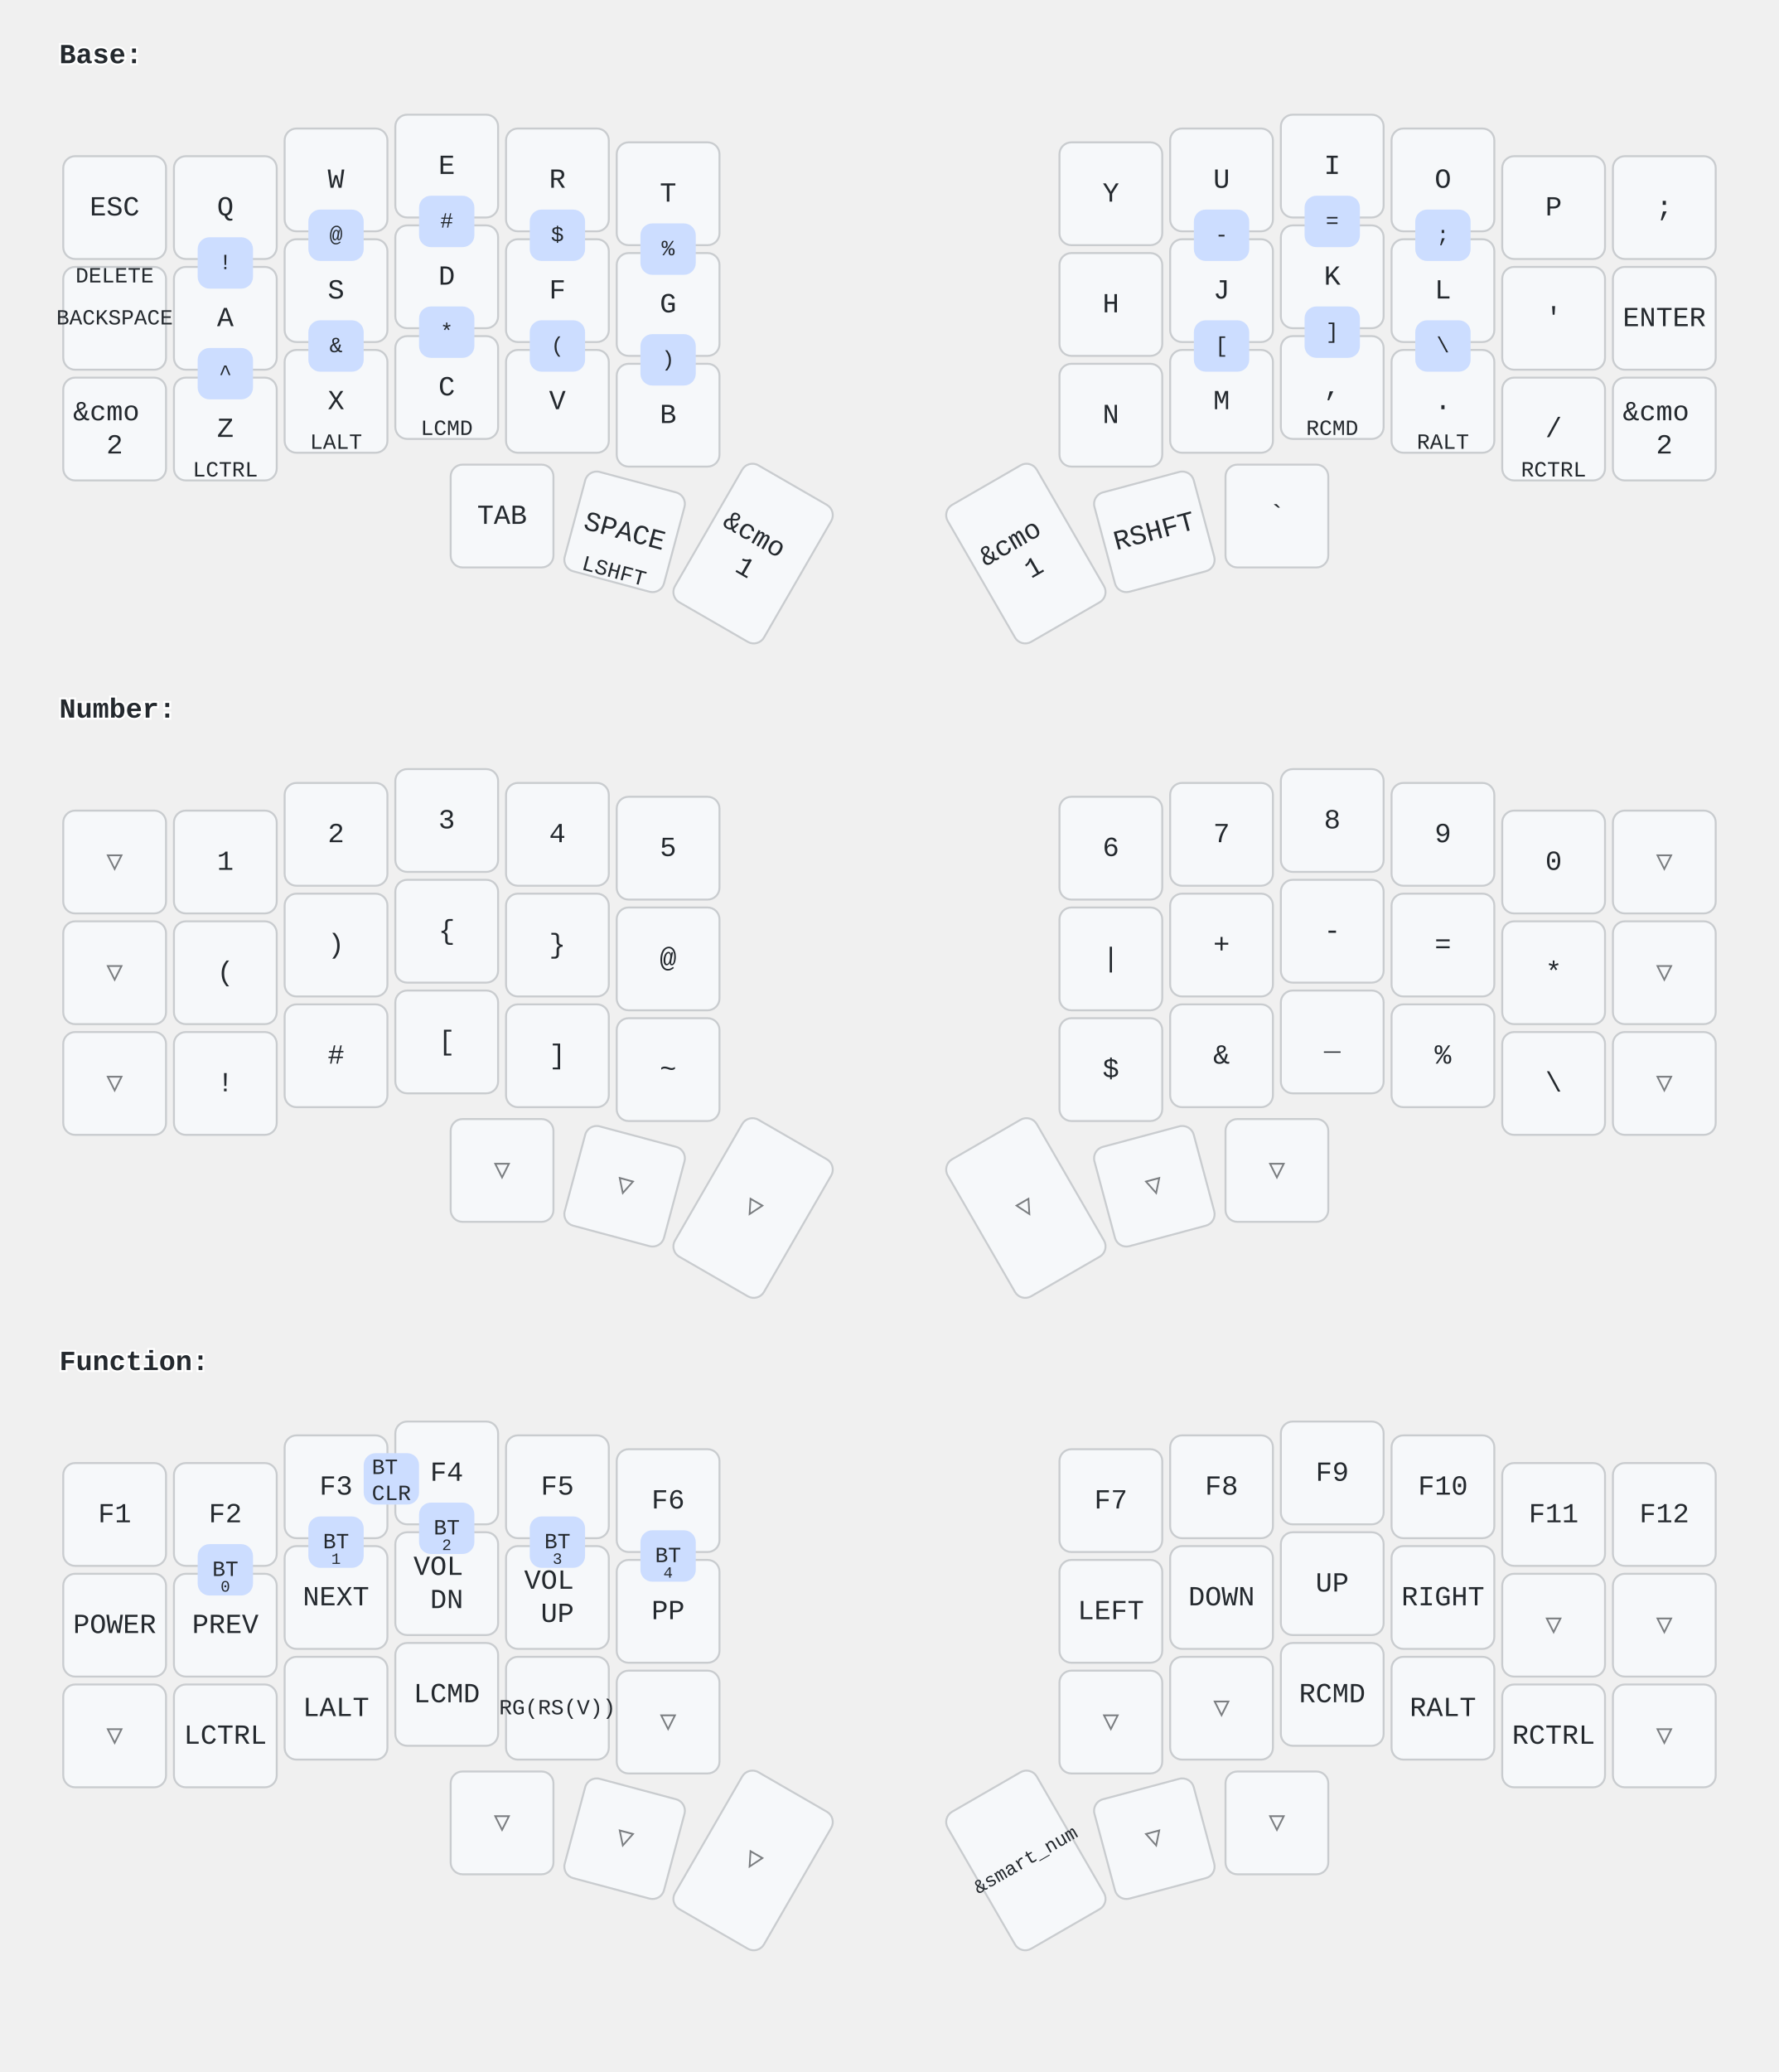
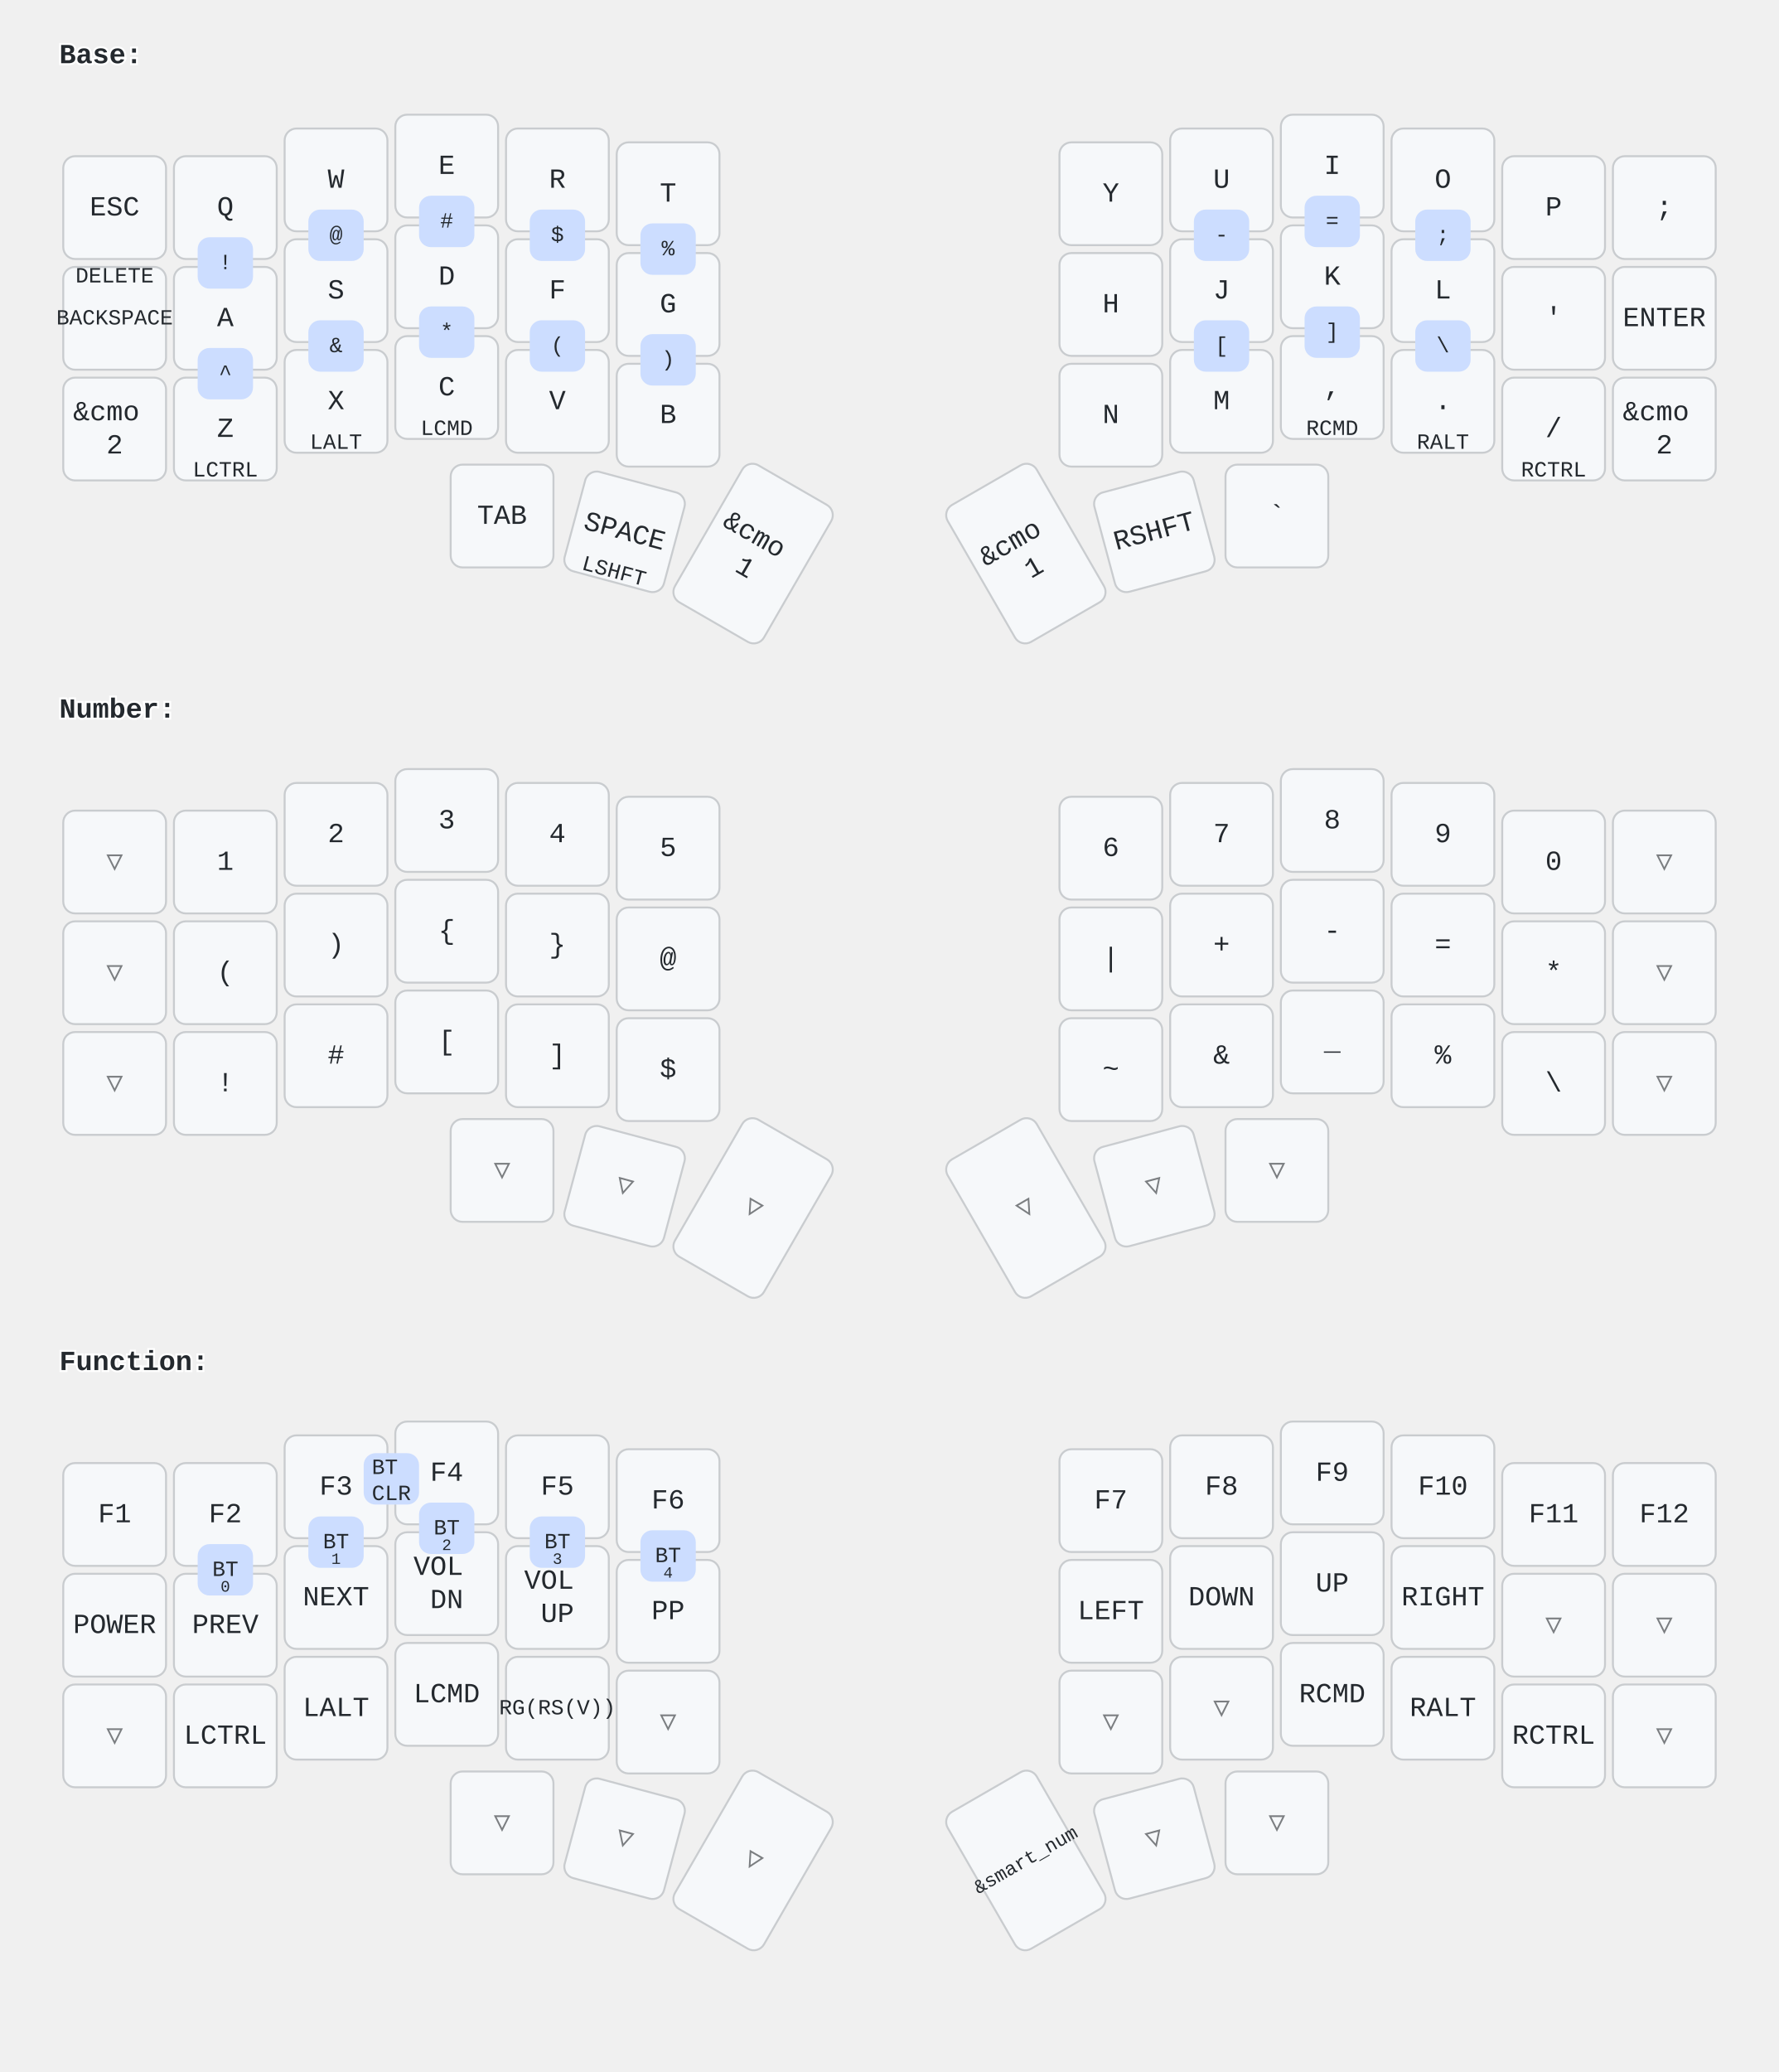
<svg xmlns="http://www.w3.org/2000/svg" width="900" height="1048" viewBox="0 0 900 1048" class="keymap">
  <style>/* inherit to force styles through use tags */
svg path {
    fill: inherit;
}

/* font and background color specifications */
svg.keymap {
    font-family: SFMono-Regular,Consolas,Liberation Mono,Menlo,monospace;
    font-size: 14px;
    font-kerning: normal;
    text-rendering: optimizeLegibility;
    fill: #24292e;
}

/* default key styling */
rect.key {
    fill: #f6f8fa;
    stroke: #c9cccf;
    stroke-width: 1;
}

/* default key side styling, only used is draw_key_sides is set */
rect.side {
    filter: brightness(90%);
}

/* color accent for combo boxes */
rect.combo, rect.combo-separate {
    fill: #cdf;
}

/* color accent for held keys */
rect.held, rect.combo.held {
    fill: #fdd;
}

/* color accent for ghost (optional) keys */
rect.ghost, rect.combo.ghost {
    stroke-dasharray: 4, 4;
    stroke-width: 2;
}

text {
    text-anchor: middle;
    dominant-baseline: middle;
}

/* styling for layer labels */
text.label {
    font-weight: bold;
    text-anchor: start;
    stroke: white;
    stroke-width: 2;
    paint-order: stroke;
}

/* styling for combo tap, and key hold/shifted label text */
text.combo, text.hold, text.shifted {
    font-size: 11px;
}

text.hold {
    text-anchor: middle;
    dominant-baseline: auto;
}

text.shifted {
    text-anchor: middle;
    dominant-baseline: hanging;
}

/* styling for hold/shifted label text in combo box */
text.combo.hold, text.combo.shifted {
    font-size: 8px;
}

/* lighter symbol for transparent keys */
text.trans {
    fill: #7b7e81;
}

/* styling for combo dendrons */
path.combo {
    stroke-width: 1;
    stroke: gray;
    fill: none;
}

/* Start Tabler Icons Cleanup */
/* cannot use height/width with glyphs */
.icon-tabler &gt; path {
    fill: inherit;
    stroke: inherit;
    stroke-width: 2;
}
/* hide tabler's default box */
.icon-tabler &gt; path[stroke="none"][fill="none"] {
    visibility: hidden;
}
/* End Tabler Icons Cleanup */
</style>
  <g transform="translate(30, 0)" class="layer-Base">
    <text x="0" y="28" class="label">Base:</text>
    <g transform="translate(0, 56)">
      <g transform="translate(28, 49)" class="key keypos-0">
        <rect rx="6" ry="6" x="-26" y="-26" width="52" height="52" class="key" />
        <text x="0" y="0" class="key tap">ESC</text>
      </g>
      <g transform="translate(84, 49)" class="key keypos-1">
        <rect rx="6" ry="6" x="-26" y="-26" width="52" height="52" class="key" />
        <text x="0" y="0" class="key tap">Q</text>
      </g>
      <g transform="translate(140, 35)" class="key keypos-2">
        <rect rx="6" ry="6" x="-26" y="-26" width="52" height="52" class="key" />
        <text x="0" y="0" class="key tap">W</text>
      </g>
      <g transform="translate(196, 28)" class="key keypos-3">
        <rect rx="6" ry="6" x="-26" y="-26" width="52" height="52" class="key" />
        <text x="0" y="0" class="key tap">E</text>
      </g>
      <g transform="translate(252, 35)" class="key keypos-4">
        <rect rx="6" ry="6" x="-26" y="-26" width="52" height="52" class="key" />
        <text x="0" y="0" class="key tap">R</text>
      </g>
      <g transform="translate(308, 42)" class="key keypos-5">
        <rect rx="6" ry="6" x="-26" y="-26" width="52" height="52" class="key" />
        <text x="0" y="0" class="key tap">T</text>
      </g>
      <g transform="translate(532, 42)" class="key keypos-6">
        <rect rx="6" ry="6" x="-26" y="-26" width="52" height="52" class="key" />
        <text x="0" y="0" class="key tap">Y</text>
      </g>
      <g transform="translate(588, 35)" class="key keypos-7">
        <rect rx="6" ry="6" x="-26" y="-26" width="52" height="52" class="key" />
        <text x="0" y="0" class="key tap">U</text>
      </g>
      <g transform="translate(644, 28)" class="key keypos-8">
        <rect rx="6" ry="6" x="-26" y="-26" width="52" height="52" class="key" />
        <text x="0" y="0" class="key tap">I</text>
      </g>
      <g transform="translate(700, 35)" class="key keypos-9">
        <rect rx="6" ry="6" x="-26" y="-26" width="52" height="52" class="key" />
        <text x="0" y="0" class="key tap">O</text>
      </g>
      <g transform="translate(756, 49)" class="key keypos-10">
        <rect rx="6" ry="6" x="-26" y="-26" width="52" height="52" class="key" />
        <text x="0" y="0" class="key tap">P</text>
      </g>
      <g transform="translate(812, 49)" class="key keypos-11">
        <rect rx="6" ry="6" x="-26" y="-26" width="52" height="52" class="key" />
        <text x="0" y="0" class="key tap">;</text>
      </g>
      <g transform="translate(28, 105)" class="key keypos-12">
        <rect rx="6" ry="6" x="-26" y="-26" width="52" height="52" class="key" />
        <text x="0" y="0" class="key tap">
          <tspan style="font-size: 78%">BACKSPACE</tspan>
        </text>
        <text x="0" y="-24" class="key shifted">DELETE</text>
      </g>
      <g transform="translate(84, 105)" class="key keypos-13">
        <rect rx="6" ry="6" x="-26" y="-26" width="52" height="52" class="key" />
        <text x="0" y="0" class="key tap">A</text>
      </g>
      <g transform="translate(140, 91)" class="key keypos-14">
        <rect rx="6" ry="6" x="-26" y="-26" width="52" height="52" class="key" />
        <text x="0" y="0" class="key tap">S</text>
      </g>
      <g transform="translate(196, 84)" class="key keypos-15">
        <rect rx="6" ry="6" x="-26" y="-26" width="52" height="52" class="key" />
        <text x="0" y="0" class="key tap">D</text>
      </g>
      <g transform="translate(252, 91)" class="key keypos-16">
        <rect rx="6" ry="6" x="-26" y="-26" width="52" height="52" class="key" />
        <text x="0" y="0" class="key tap">F</text>
      </g>
      <g transform="translate(308, 98)" class="key keypos-17">
        <rect rx="6" ry="6" x="-26" y="-26" width="52" height="52" class="key" />
        <text x="0" y="0" class="key tap">G</text>
      </g>
      <g transform="translate(532, 98)" class="key keypos-18">
        <rect rx="6" ry="6" x="-26" y="-26" width="52" height="52" class="key" />
        <text x="0" y="0" class="key tap">H</text>
      </g>
      <g transform="translate(588, 91)" class="key keypos-19">
        <rect rx="6" ry="6" x="-26" y="-26" width="52" height="52" class="key" />
        <text x="0" y="0" class="key tap">J</text>
      </g>
      <g transform="translate(644, 84)" class="key keypos-20">
        <rect rx="6" ry="6" x="-26" y="-26" width="52" height="52" class="key" />
        <text x="0" y="0" class="key tap">K</text>
      </g>
      <g transform="translate(700, 91)" class="key keypos-21">
        <rect rx="6" ry="6" x="-26" y="-26" width="52" height="52" class="key" />
        <text x="0" y="0" class="key tap">L</text>
      </g>
      <g transform="translate(756, 105)" class="key keypos-22">
        <rect rx="6" ry="6" x="-26" y="-26" width="52" height="52" class="key" />
        <text x="0" y="0" class="key tap">'</text>
      </g>
      <g transform="translate(812, 105)" class="key keypos-23">
        <rect rx="6" ry="6" x="-26" y="-26" width="52" height="52" class="key" />
        <text x="0" y="0" class="key tap">ENTER</text>
      </g>
      <g transform="translate(28, 161)" class="key keypos-24">
        <rect rx="6" ry="6" x="-26" y="-26" width="52" height="52" class="key" />
        <text x="0" y="0" class="key tap">
          <tspan x="0" dy="-0.6em">&amp;cmo</tspan>
          <tspan x="0" dy="1.2em">2</tspan>
        </text>
      </g>
      <g transform="translate(84, 161)" class="key keypos-25">
        <rect rx="6" ry="6" x="-26" y="-26" width="52" height="52" class="key" />
        <text x="0" y="0" class="key tap">Z</text>
        <text x="0" y="24" class="key hold">LCTRL</text>
      </g>
      <g transform="translate(140, 147)" class="key keypos-26">
        <rect rx="6" ry="6" x="-26" y="-26" width="52" height="52" class="key" />
        <text x="0" y="0" class="key tap">X</text>
        <text x="0" y="24" class="key hold">LALT</text>
      </g>
      <g transform="translate(196, 140)" class="key keypos-27">
        <rect rx="6" ry="6" x="-26" y="-26" width="52" height="52" class="key" />
        <text x="0" y="0" class="key tap">C</text>
        <text x="0" y="24" class="key hold">LCMD</text>
      </g>
      <g transform="translate(252, 147)" class="key keypos-28">
        <rect rx="6" ry="6" x="-26" y="-26" width="52" height="52" class="key" />
        <text x="0" y="0" class="key tap">V</text>
      </g>
      <g transform="translate(308, 154)" class="key keypos-29">
        <rect rx="6" ry="6" x="-26" y="-26" width="52" height="52" class="key" />
        <text x="0" y="0" class="key tap">B</text>
      </g>
      <g transform="translate(532, 154)" class="key keypos-30">
        <rect rx="6" ry="6" x="-26" y="-26" width="52" height="52" class="key" />
        <text x="0" y="0" class="key tap">N</text>
      </g>
      <g transform="translate(588, 147)" class="key keypos-31">
        <rect rx="6" ry="6" x="-26" y="-26" width="52" height="52" class="key" />
        <text x="0" y="0" class="key tap">M</text>
      </g>
      <g transform="translate(644, 140)" class="key keypos-32">
        <rect rx="6" ry="6" x="-26" y="-26" width="52" height="52" class="key" />
        <text x="0" y="0" class="key tap">,</text>
        <text x="0" y="24" class="key hold">RCMD</text>
      </g>
      <g transform="translate(700, 147)" class="key keypos-33">
        <rect rx="6" ry="6" x="-26" y="-26" width="52" height="52" class="key" />
        <text x="0" y="0" class="key tap">.</text>
        <text x="0" y="24" class="key hold">RALT</text>
      </g>
      <g transform="translate(756, 161)" class="key keypos-34">
        <rect rx="6" ry="6" x="-26" y="-26" width="52" height="52" class="key" />
        <text x="0" y="0" class="key tap">/</text>
        <text x="0" y="24" class="key hold">RCTRL</text>
      </g>
      <g transform="translate(812, 161)" class="key keypos-35">
        <rect rx="6" ry="6" x="-26" y="-26" width="52" height="52" class="key" />
        <text x="0" y="0" class="key tap">
          <tspan x="0" dy="-0.6em">&amp;cmo</tspan>
          <tspan x="0" dy="1.2em">2</tspan>
        </text>
      </g>
      <g transform="translate(224, 205)" class="key keypos-36">
        <rect rx="6" ry="6" x="-26" y="-26" width="52" height="52" class="key" />
        <text x="0" y="0" class="key tap">TAB</text>
      </g>
      <g transform="translate(286, 213) rotate(15.0)" class="key keypos-37">
        <rect rx="6" ry="6" x="-26" y="-26" width="52" height="52" class="key" />
        <text x="0" y="0" class="key tap">SPACE</text>
        <text x="0" y="24" class="key hold">LSHFT</text>
      </g>
      <g transform="translate(351, 224) rotate(30.0)" class="key keypos-38">
        <rect rx="6" ry="6" x="-26" y="-40" width="52" height="80" class="key" />
        <text x="0" y="0" class="key tap">
          <tspan x="0" dy="-0.6em">&amp;cmo</tspan>
          <tspan x="0" dy="1.2em">1</tspan>
        </text>
      </g>
      <g transform="translate(489, 224) rotate(-30.0)" class="key keypos-39">
        <rect rx="6" ry="6" x="-26" y="-40" width="52" height="80" class="key" />
        <text x="0" y="0" class="key tap">
          <tspan x="0" dy="-0.6em">&amp;cmo</tspan>
          <tspan x="0" dy="1.2em">1</tspan>
        </text>
      </g>
      <g transform="translate(554, 213) rotate(-15.0)" class="key keypos-40">
        <rect rx="6" ry="6" x="-26" y="-26" width="52" height="52" class="key" />
        <text x="0" y="0" class="key tap">RSHFT</text>
      </g>
      <g transform="translate(616, 205)" class="key keypos-41">
        <rect rx="6" ry="6" x="-26" y="-26" width="52" height="52" class="key" />
        <text x="0" y="0" class="key tap">`</text>
      </g>
      <g class="combo combopos-0">
        <rect rx="6" ry="6" x="70" y="64" width="28" height="26" class="combo" />
        <text x="84" y="77" class="combo tap">!</text>
      </g>
      <g class="combo combopos-1">
        <rect rx="6" ry="6" x="126" y="50" width="28" height="26" class="combo" />
        <text x="140" y="63" class="combo tap">@</text>
      </g>
      <g class="combo combopos-2">
        <rect rx="6" ry="6" x="182" y="43" width="28" height="26" class="combo" />
        <text x="196" y="56" class="combo tap">#</text>
      </g>
      <g class="combo combopos-3">
        <rect rx="6" ry="6" x="238" y="50" width="28" height="26" class="combo" />
        <text x="252" y="63" class="combo tap">$</text>
      </g>
      <g class="combo combopos-4">
        <rect rx="6" ry="6" x="294" y="57" width="28" height="26" class="combo" />
        <text x="308" y="70" class="combo tap">%</text>
      </g>
      <g class="combo combopos-5">
        <rect rx="6" ry="6" x="70" y="120" width="28" height="26" class="combo" />
        <text x="84" y="133" class="combo tap">^</text>
      </g>
      <g class="combo combopos-6">
        <rect rx="6" ry="6" x="126" y="106" width="28" height="26" class="combo" />
        <text x="140" y="119" class="combo tap">&amp;</text>
      </g>
      <g class="combo combopos-7">
        <rect rx="6" ry="6" x="182" y="99" width="28" height="26" class="combo" />
        <text x="196" y="112" class="combo tap">*</text>
      </g>
      <g class="combo combopos-8">
        <rect rx="6" ry="6" x="238" y="106" width="28" height="26" class="combo" />
        <text x="252" y="119" class="combo tap">(</text>
      </g>
      <g class="combo combopos-9">
        <rect rx="6" ry="6" x="294" y="113" width="28" height="26" class="combo" />
        <text x="308" y="126" class="combo tap">)</text>
      </g>
      <g class="combo combopos-10">
        <rect rx="6" ry="6" x="574" y="50" width="28" height="26" class="combo" />
        <text x="588" y="63" class="combo tap">-</text>
      </g>
      <g class="combo combopos-11">
        <rect rx="6" ry="6" x="630" y="43" width="28" height="26" class="combo" />
        <text x="644" y="56" class="combo tap">=</text>
      </g>
      <g class="combo combopos-12">
        <rect rx="6" ry="6" x="686" y="50" width="28" height="26" class="combo" />
        <text x="700" y="63" class="combo tap">;</text>
      </g>
      <g class="combo combopos-13">
        <rect rx="6" ry="6" x="574" y="106" width="28" height="26" class="combo" />
        <text x="588" y="119" class="combo tap">[</text>
      </g>
      <g class="combo combopos-14">
        <rect rx="6" ry="6" x="630" y="99" width="28" height="26" class="combo" />
        <text x="644" y="112" class="combo tap">]</text>
      </g>
      <g class="combo combopos-15">
        <rect rx="6" ry="6" x="686" y="106" width="28" height="26" class="combo" />
        <text x="700" y="119" class="combo tap">\</text>
      </g>
    </g>
  </g>
  <g transform="translate(30, 331)" class="layer-Number">
    <text x="0" y="28" class="label">Number:</text>
    <g transform="translate(0, 56)">
      <g transform="translate(28, 49)" class="key trans keypos-0">
        <rect rx="6" ry="6" x="-26" y="-26" width="52" height="52" class="key trans" />
        <text x="0" y="0" class="key trans tap">▽</text>
      </g>
      <g transform="translate(84, 49)" class="key keypos-1">
        <rect rx="6" ry="6" x="-26" y="-26" width="52" height="52" class="key" />
        <text x="0" y="0" class="key tap">1</text>
      </g>
      <g transform="translate(140, 35)" class="key keypos-2">
        <rect rx="6" ry="6" x="-26" y="-26" width="52" height="52" class="key" />
        <text x="0" y="0" class="key tap">2</text>
      </g>
      <g transform="translate(196, 28)" class="key keypos-3">
        <rect rx="6" ry="6" x="-26" y="-26" width="52" height="52" class="key" />
        <text x="0" y="0" class="key tap">3</text>
      </g>
      <g transform="translate(252, 35)" class="key keypos-4">
        <rect rx="6" ry="6" x="-26" y="-26" width="52" height="52" class="key" />
        <text x="0" y="0" class="key tap">4</text>
      </g>
      <g transform="translate(308, 42)" class="key keypos-5">
        <rect rx="6" ry="6" x="-26" y="-26" width="52" height="52" class="key" />
        <text x="0" y="0" class="key tap">5</text>
      </g>
      <g transform="translate(532, 42)" class="key keypos-6">
        <rect rx="6" ry="6" x="-26" y="-26" width="52" height="52" class="key" />
        <text x="0" y="0" class="key tap">6</text>
      </g>
      <g transform="translate(588, 35)" class="key keypos-7">
        <rect rx="6" ry="6" x="-26" y="-26" width="52" height="52" class="key" />
        <text x="0" y="0" class="key tap">7</text>
      </g>
      <g transform="translate(644, 28)" class="key keypos-8">
        <rect rx="6" ry="6" x="-26" y="-26" width="52" height="52" class="key" />
        <text x="0" y="0" class="key tap">8</text>
      </g>
      <g transform="translate(700, 35)" class="key keypos-9">
        <rect rx="6" ry="6" x="-26" y="-26" width="52" height="52" class="key" />
        <text x="0" y="0" class="key tap">9</text>
      </g>
      <g transform="translate(756, 49)" class="key keypos-10">
        <rect rx="6" ry="6" x="-26" y="-26" width="52" height="52" class="key" />
        <text x="0" y="0" class="key tap">0</text>
      </g>
      <g transform="translate(812, 49)" class="key trans keypos-11">
        <rect rx="6" ry="6" x="-26" y="-26" width="52" height="52" class="key trans" />
        <text x="0" y="0" class="key trans tap">▽</text>
      </g>
      <g transform="translate(28, 105)" class="key trans keypos-12">
        <rect rx="6" ry="6" x="-26" y="-26" width="52" height="52" class="key trans" />
        <text x="0" y="0" class="key trans tap">▽</text>
      </g>
      <g transform="translate(84, 105)" class="key keypos-13">
        <rect rx="6" ry="6" x="-26" y="-26" width="52" height="52" class="key" />
        <text x="0" y="0" class="key tap">(</text>
      </g>
      <g transform="translate(140, 91)" class="key keypos-14">
        <rect rx="6" ry="6" x="-26" y="-26" width="52" height="52" class="key" />
        <text x="0" y="0" class="key tap">)</text>
      </g>
      <g transform="translate(196, 84)" class="key keypos-15">
        <rect rx="6" ry="6" x="-26" y="-26" width="52" height="52" class="key" />
        <text x="0" y="0" class="key tap">{</text>
      </g>
      <g transform="translate(252, 91)" class="key keypos-16">
        <rect rx="6" ry="6" x="-26" y="-26" width="52" height="52" class="key" />
        <text x="0" y="0" class="key tap">}</text>
      </g>
      <g transform="translate(308, 98)" class="key keypos-17">
        <rect rx="6" ry="6" x="-26" y="-26" width="52" height="52" class="key" />
        <text x="0" y="0" class="key tap">@</text>
      </g>
      <g transform="translate(532, 98)" class="key keypos-18">
        <rect rx="6" ry="6" x="-26" y="-26" width="52" height="52" class="key" />
        <text x="0" y="0" class="key tap">|</text>
      </g>
      <g transform="translate(588, 91)" class="key keypos-19">
        <rect rx="6" ry="6" x="-26" y="-26" width="52" height="52" class="key" />
        <text x="0" y="0" class="key tap">+</text>
      </g>
      <g transform="translate(644, 84)" class="key keypos-20">
        <rect rx="6" ry="6" x="-26" y="-26" width="52" height="52" class="key" />
        <text x="0" y="0" class="key tap">-</text>
      </g>
      <g transform="translate(700, 91)" class="key keypos-21">
        <rect rx="6" ry="6" x="-26" y="-26" width="52" height="52" class="key" />
        <text x="0" y="0" class="key tap">=</text>
      </g>
      <g transform="translate(756, 105)" class="key keypos-22">
        <rect rx="6" ry="6" x="-26" y="-26" width="52" height="52" class="key" />
        <text x="0" y="0" class="key tap">*</text>
      </g>
      <g transform="translate(812, 105)" class="key trans keypos-23">
        <rect rx="6" ry="6" x="-26" y="-26" width="52" height="52" class="key trans" />
        <text x="0" y="0" class="key trans tap">▽</text>
      </g>
      <g transform="translate(28, 161)" class="key trans keypos-24">
        <rect rx="6" ry="6" x="-26" y="-26" width="52" height="52" class="key trans" />
        <text x="0" y="0" class="key trans tap">▽</text>
      </g>
      <g transform="translate(84, 161)" class="key keypos-25">
        <rect rx="6" ry="6" x="-26" y="-26" width="52" height="52" class="key" />
        <text x="0" y="0" class="key tap">!</text>
      </g>
      <g transform="translate(140, 147)" class="key keypos-26">
        <rect rx="6" ry="6" x="-26" y="-26" width="52" height="52" class="key" />
        <text x="0" y="0" class="key tap">#</text>
      </g>
      <g transform="translate(196, 140)" class="key keypos-27">
        <rect rx="6" ry="6" x="-26" y="-26" width="52" height="52" class="key" />
        <text x="0" y="0" class="key tap">[</text>
      </g>
      <g transform="translate(252, 147)" class="key keypos-28">
        <rect rx="6" ry="6" x="-26" y="-26" width="52" height="52" class="key" />
        <text x="0" y="0" class="key tap">]</text>
      </g>
      <g transform="translate(308, 154)" class="key keypos-29">
        <rect rx="6" ry="6" x="-26" y="-26" width="52" height="52" class="key" />
+         <text x="0" y="0" class="key tap">$</text>
+       </g>
+       <g transform="translate(532, 154)" class="key keypos-30">
+         <rect rx="6" ry="6" x="-26" y="-26" width="52" height="52" class="key" />
        <text x="0" y="0" class="key tap">~</text>
-       </g>
-       <g transform="translate(532, 154)" class="key keypos-30">
-         <rect rx="6" ry="6" x="-26" y="-26" width="52" height="52" class="key" />
-         <text x="0" y="0" class="key tap">$</text>
      </g>
      <g transform="translate(588, 147)" class="key keypos-31">
        <rect rx="6" ry="6" x="-26" y="-26" width="52" height="52" class="key" />
        <text x="0" y="0" class="key tap">&amp;</text>
      </g>
      <g transform="translate(644, 140)" class="key keypos-32">
        <rect rx="6" ry="6" x="-26" y="-26" width="52" height="52" class="key" />
        <text x="0" y="0" class="key tap">_</text>
      </g>
      <g transform="translate(700, 147)" class="key keypos-33">
        <rect rx="6" ry="6" x="-26" y="-26" width="52" height="52" class="key" />
        <text x="0" y="0" class="key tap">%</text>
      </g>
      <g transform="translate(756, 161)" class="key keypos-34">
        <rect rx="6" ry="6" x="-26" y="-26" width="52" height="52" class="key" />
        <text x="0" y="0" class="key tap">\</text>
      </g>
      <g transform="translate(812, 161)" class="key trans keypos-35">
        <rect rx="6" ry="6" x="-26" y="-26" width="52" height="52" class="key trans" />
        <text x="0" y="0" class="key trans tap">▽</text>
      </g>
      <g transform="translate(224, 205)" class="key trans keypos-36">
        <rect rx="6" ry="6" x="-26" y="-26" width="52" height="52" class="key trans" />
        <text x="0" y="0" class="key trans tap">▽</text>
      </g>
      <g transform="translate(286, 213) rotate(15.0)" class="key trans keypos-37">
        <rect rx="6" ry="6" x="-26" y="-26" width="52" height="52" class="key trans" />
        <text x="0" y="0" class="key trans tap">▽</text>
      </g>
      <g transform="translate(351, 224) rotate(30.0)" class="key trans keypos-38">
        <rect rx="6" ry="6" x="-26" y="-40" width="52" height="80" class="key trans" />
        <text x="0" y="0" class="key trans tap">▽</text>
      </g>
      <g transform="translate(489, 224) rotate(-30.0)" class="key trans keypos-39">
        <rect rx="6" ry="6" x="-26" y="-40" width="52" height="80" class="key trans" />
        <text x="0" y="0" class="key trans tap">▽</text>
      </g>
      <g transform="translate(554, 213) rotate(-15.0)" class="key trans keypos-40">
        <rect rx="6" ry="6" x="-26" y="-26" width="52" height="52" class="key trans" />
        <text x="0" y="0" class="key trans tap">▽</text>
      </g>
      <g transform="translate(616, 205)" class="key trans keypos-41">
        <rect rx="6" ry="6" x="-26" y="-26" width="52" height="52" class="key trans" />
        <text x="0" y="0" class="key trans tap">▽</text>
      </g>
    </g>
  </g>
  <g transform="translate(30, 661)" class="layer-Function">
    <text x="0" y="28" class="label">Function:</text>
    <g transform="translate(0, 56)">
      <g transform="translate(28, 49)" class="key keypos-0">
        <rect rx="6" ry="6" x="-26" y="-26" width="52" height="52" class="key" />
        <text x="0" y="0" class="key tap">F1</text>
      </g>
      <g transform="translate(84, 49)" class="key keypos-1">
        <rect rx="6" ry="6" x="-26" y="-26" width="52" height="52" class="key" />
        <text x="0" y="0" class="key tap">F2</text>
      </g>
      <g transform="translate(140, 35)" class="key keypos-2">
        <rect rx="6" ry="6" x="-26" y="-26" width="52" height="52" class="key" />
        <text x="0" y="0" class="key tap">F3</text>
      </g>
      <g transform="translate(196, 28)" class="key keypos-3">
        <rect rx="6" ry="6" x="-26" y="-26" width="52" height="52" class="key" />
        <text x="0" y="0" class="key tap">F4</text>
      </g>
      <g transform="translate(252, 35)" class="key keypos-4">
        <rect rx="6" ry="6" x="-26" y="-26" width="52" height="52" class="key" />
        <text x="0" y="0" class="key tap">F5</text>
      </g>
      <g transform="translate(308, 42)" class="key keypos-5">
        <rect rx="6" ry="6" x="-26" y="-26" width="52" height="52" class="key" />
        <text x="0" y="0" class="key tap">F6</text>
      </g>
      <g transform="translate(532, 42)" class="key keypos-6">
        <rect rx="6" ry="6" x="-26" y="-26" width="52" height="52" class="key" />
        <text x="0" y="0" class="key tap">F7</text>
      </g>
      <g transform="translate(588, 35)" class="key keypos-7">
        <rect rx="6" ry="6" x="-26" y="-26" width="52" height="52" class="key" />
        <text x="0" y="0" class="key tap">F8</text>
      </g>
      <g transform="translate(644, 28)" class="key keypos-8">
        <rect rx="6" ry="6" x="-26" y="-26" width="52" height="52" class="key" />
        <text x="0" y="0" class="key tap">F9</text>
      </g>
      <g transform="translate(700, 35)" class="key keypos-9">
        <rect rx="6" ry="6" x="-26" y="-26" width="52" height="52" class="key" />
        <text x="0" y="0" class="key tap">F10</text>
      </g>
      <g transform="translate(756, 49)" class="key keypos-10">
        <rect rx="6" ry="6" x="-26" y="-26" width="52" height="52" class="key" />
        <text x="0" y="0" class="key tap">F11</text>
      </g>
      <g transform="translate(812, 49)" class="key keypos-11">
        <rect rx="6" ry="6" x="-26" y="-26" width="52" height="52" class="key" />
        <text x="0" y="0" class="key tap">F12</text>
      </g>
      <g transform="translate(28, 105)" class="key keypos-12">
        <rect rx="6" ry="6" x="-26" y="-26" width="52" height="52" class="key" />
        <text x="0" y="0" class="key tap">POWER</text>
      </g>
      <g transform="translate(84, 105)" class="key keypos-13">
        <rect rx="6" ry="6" x="-26" y="-26" width="52" height="52" class="key" />
        <text x="0" y="0" class="key tap">PREV</text>
      </g>
      <g transform="translate(140, 91)" class="key keypos-14">
        <rect rx="6" ry="6" x="-26" y="-26" width="52" height="52" class="key" />
        <text x="0" y="0" class="key tap">NEXT</text>
      </g>
      <g transform="translate(196, 84)" class="key keypos-15">
        <rect rx="6" ry="6" x="-26" y="-26" width="52" height="52" class="key" />
        <text x="0" y="0" class="key tap">
          <tspan x="0" dy="-0.6em">VOL</tspan>
          <tspan x="0" dy="1.2em">DN</tspan>
        </text>
      </g>
      <g transform="translate(252, 91)" class="key keypos-16">
        <rect rx="6" ry="6" x="-26" y="-26" width="52" height="52" class="key" />
        <text x="0" y="0" class="key tap">
          <tspan x="0" dy="-0.6em">VOL</tspan>
          <tspan x="0" dy="1.2em">UP</tspan>
        </text>
      </g>
      <g transform="translate(308, 98)" class="key keypos-17">
        <rect rx="6" ry="6" x="-26" y="-26" width="52" height="52" class="key" />
        <text x="0" y="0" class="key tap">PP</text>
      </g>
      <g transform="translate(532, 98)" class="key keypos-18">
        <rect rx="6" ry="6" x="-26" y="-26" width="52" height="52" class="key" />
        <text x="0" y="0" class="key tap">LEFT</text>
      </g>
      <g transform="translate(588, 91)" class="key keypos-19">
        <rect rx="6" ry="6" x="-26" y="-26" width="52" height="52" class="key" />
        <text x="0" y="0" class="key tap">DOWN</text>
      </g>
      <g transform="translate(644, 84)" class="key keypos-20">
        <rect rx="6" ry="6" x="-26" y="-26" width="52" height="52" class="key" />
        <text x="0" y="0" class="key tap">UP</text>
      </g>
      <g transform="translate(700, 91)" class="key keypos-21">
        <rect rx="6" ry="6" x="-26" y="-26" width="52" height="52" class="key" />
        <text x="0" y="0" class="key tap">RIGHT</text>
      </g>
      <g transform="translate(756, 105)" class="key trans keypos-22">
        <rect rx="6" ry="6" x="-26" y="-26" width="52" height="52" class="key trans" />
        <text x="0" y="0" class="key trans tap">▽</text>
      </g>
      <g transform="translate(812, 105)" class="key trans keypos-23">
        <rect rx="6" ry="6" x="-26" y="-26" width="52" height="52" class="key trans" />
        <text x="0" y="0" class="key trans tap">▽</text>
      </g>
      <g transform="translate(28, 161)" class="key trans keypos-24">
        <rect rx="6" ry="6" x="-26" y="-26" width="52" height="52" class="key trans" />
        <text x="0" y="0" class="key trans tap">▽</text>
      </g>
      <g transform="translate(84, 161)" class="key keypos-25">
        <rect rx="6" ry="6" x="-26" y="-26" width="52" height="52" class="key" />
        <text x="0" y="0" class="key tap">LCTRL</text>
      </g>
      <g transform="translate(140, 147)" class="key keypos-26">
        <rect rx="6" ry="6" x="-26" y="-26" width="52" height="52" class="key" />
        <text x="0" y="0" class="key tap">LALT</text>
      </g>
      <g transform="translate(196, 140)" class="key keypos-27">
        <rect rx="6" ry="6" x="-26" y="-26" width="52" height="52" class="key" />
        <text x="0" y="0" class="key tap">LCMD</text>
      </g>
      <g transform="translate(252, 147)" class="key keypos-28">
        <rect rx="6" ry="6" x="-26" y="-26" width="52" height="52" class="key" />
        <text x="0" y="0" class="key tap">
          <tspan style="font-size: 78%">RG(RS(V))</tspan>
        </text>
      </g>
      <g transform="translate(308, 154)" class="key trans keypos-29">
        <rect rx="6" ry="6" x="-26" y="-26" width="52" height="52" class="key trans" />
        <text x="0" y="0" class="key trans tap">▽</text>
      </g>
      <g transform="translate(532, 154)" class="key trans keypos-30">
        <rect rx="6" ry="6" x="-26" y="-26" width="52" height="52" class="key trans" />
        <text x="0" y="0" class="key trans tap">▽</text>
      </g>
      <g transform="translate(588, 147)" class="key trans keypos-31">
        <rect rx="6" ry="6" x="-26" y="-26" width="52" height="52" class="key trans" />
        <text x="0" y="0" class="key trans tap">▽</text>
      </g>
      <g transform="translate(644, 140)" class="key keypos-32">
        <rect rx="6" ry="6" x="-26" y="-26" width="52" height="52" class="key" />
        <text x="0" y="0" class="key tap">RCMD</text>
      </g>
      <g transform="translate(700, 147)" class="key keypos-33">
        <rect rx="6" ry="6" x="-26" y="-26" width="52" height="52" class="key" />
        <text x="0" y="0" class="key tap">RALT</text>
      </g>
      <g transform="translate(756, 161)" class="key keypos-34">
        <rect rx="6" ry="6" x="-26" y="-26" width="52" height="52" class="key" />
        <text x="0" y="0" class="key tap">RCTRL</text>
      </g>
      <g transform="translate(812, 161)" class="key trans keypos-35">
        <rect rx="6" ry="6" x="-26" y="-26" width="52" height="52" class="key trans" />
        <text x="0" y="0" class="key trans tap">▽</text>
      </g>
      <g transform="translate(224, 205)" class="key trans keypos-36">
        <rect rx="6" ry="6" x="-26" y="-26" width="52" height="52" class="key trans" />
        <text x="0" y="0" class="key trans tap">▽</text>
      </g>
      <g transform="translate(286, 213) rotate(15.0)" class="key trans keypos-37">
        <rect rx="6" ry="6" x="-26" y="-26" width="52" height="52" class="key trans" />
        <text x="0" y="0" class="key trans tap">▽</text>
      </g>
      <g transform="translate(351, 224) rotate(30.0)" class="key trans keypos-38">
        <rect rx="6" ry="6" x="-26" y="-40" width="52" height="80" class="key trans" />
        <text x="0" y="0" class="key trans tap">▽</text>
      </g>
      <g transform="translate(489, 224) rotate(-30.0)" class="key keypos-39">
        <rect rx="6" ry="6" x="-26" y="-40" width="52" height="80" class="key" />
        <text x="0" y="0" class="key tap">
          <tspan style="font-size: 70%">&amp;smart_num</tspan>
        </text>
      </g>
      <g transform="translate(554, 213) rotate(-15.0)" class="key trans keypos-40">
        <rect rx="6" ry="6" x="-26" y="-26" width="52" height="52" class="key trans" />
        <text x="0" y="0" class="key trans tap">▽</text>
      </g>
      <g transform="translate(616, 205)" class="key trans keypos-41">
        <rect rx="6" ry="6" x="-26" y="-26" width="52" height="52" class="key trans" />
        <text x="0" y="0" class="key trans tap">▽</text>
      </g>
      <g class="combo combopos-0">
        <rect rx="6" ry="6" x="70" y="64" width="28" height="26" class="combo" />
        <text x="84" y="77" class="combo tap">BT</text>
        <text x="84" y="88" class="combo hold">0</text>
      </g>
      <g class="combo combopos-1">
        <rect rx="6" ry="6" x="126" y="50" width="28" height="26" class="combo" />
        <text x="140" y="63" class="combo tap">BT</text>
        <text x="140" y="74" class="combo hold">1</text>
      </g>
      <g class="combo combopos-2">
        <rect rx="6" ry="6" x="182" y="43" width="28" height="26" class="combo" />
        <text x="196" y="56" class="combo tap">BT</text>
        <text x="196" y="67" class="combo hold">2</text>
      </g>
      <g class="combo combopos-3">
        <rect rx="6" ry="6" x="238" y="50" width="28" height="26" class="combo" />
        <text x="252" y="63" class="combo tap">BT</text>
        <text x="252" y="74" class="combo hold">3</text>
      </g>
      <g class="combo combopos-4">
        <rect rx="6" ry="6" x="294" y="57" width="28" height="26" class="combo" />
        <text x="308" y="70" class="combo tap">BT</text>
        <text x="308" y="81" class="combo hold">4</text>
      </g>
      <g class="combo combopos-5">
        <rect rx="6" ry="6" x="154" y="18" width="28" height="26" class="combo" />
        <text x="168" y="32" class="combo tap">
          <tspan x="168" dy="-0.6em">BT</tspan>
          <tspan x="168" dy="1.2em">CLR</tspan>
        </text>
      </g>
    </g>
  </g>
</svg>
